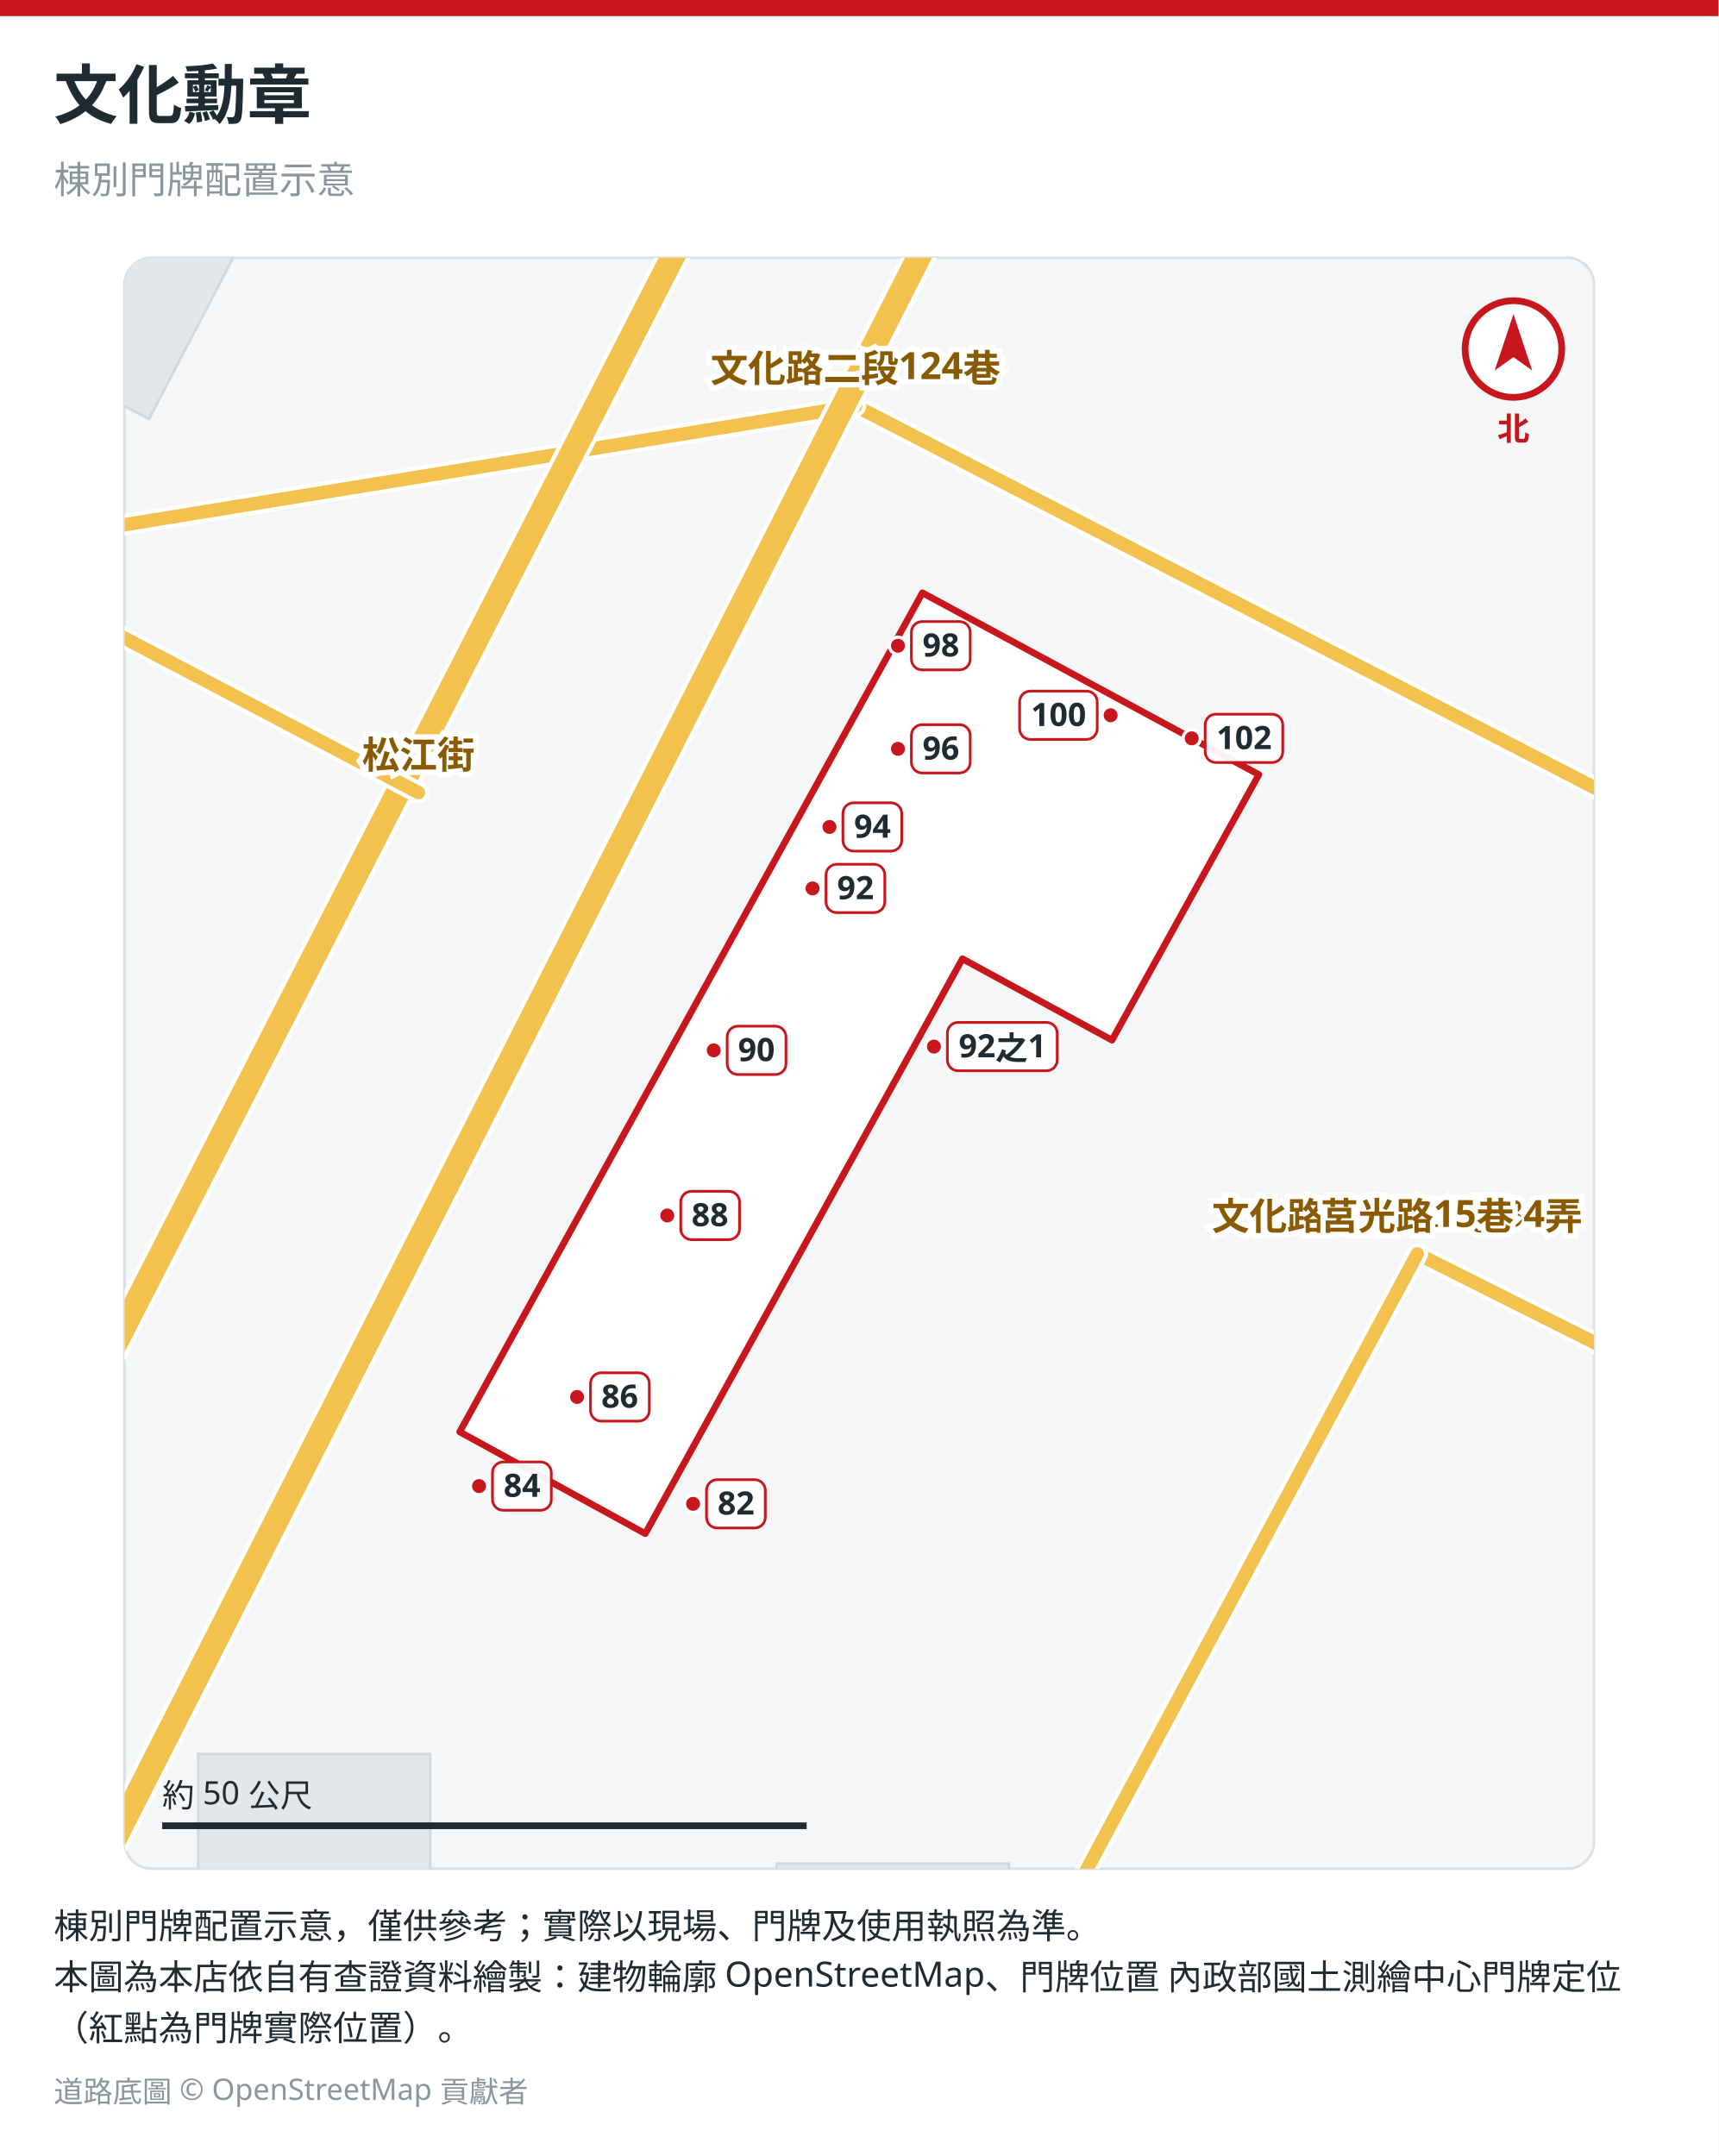
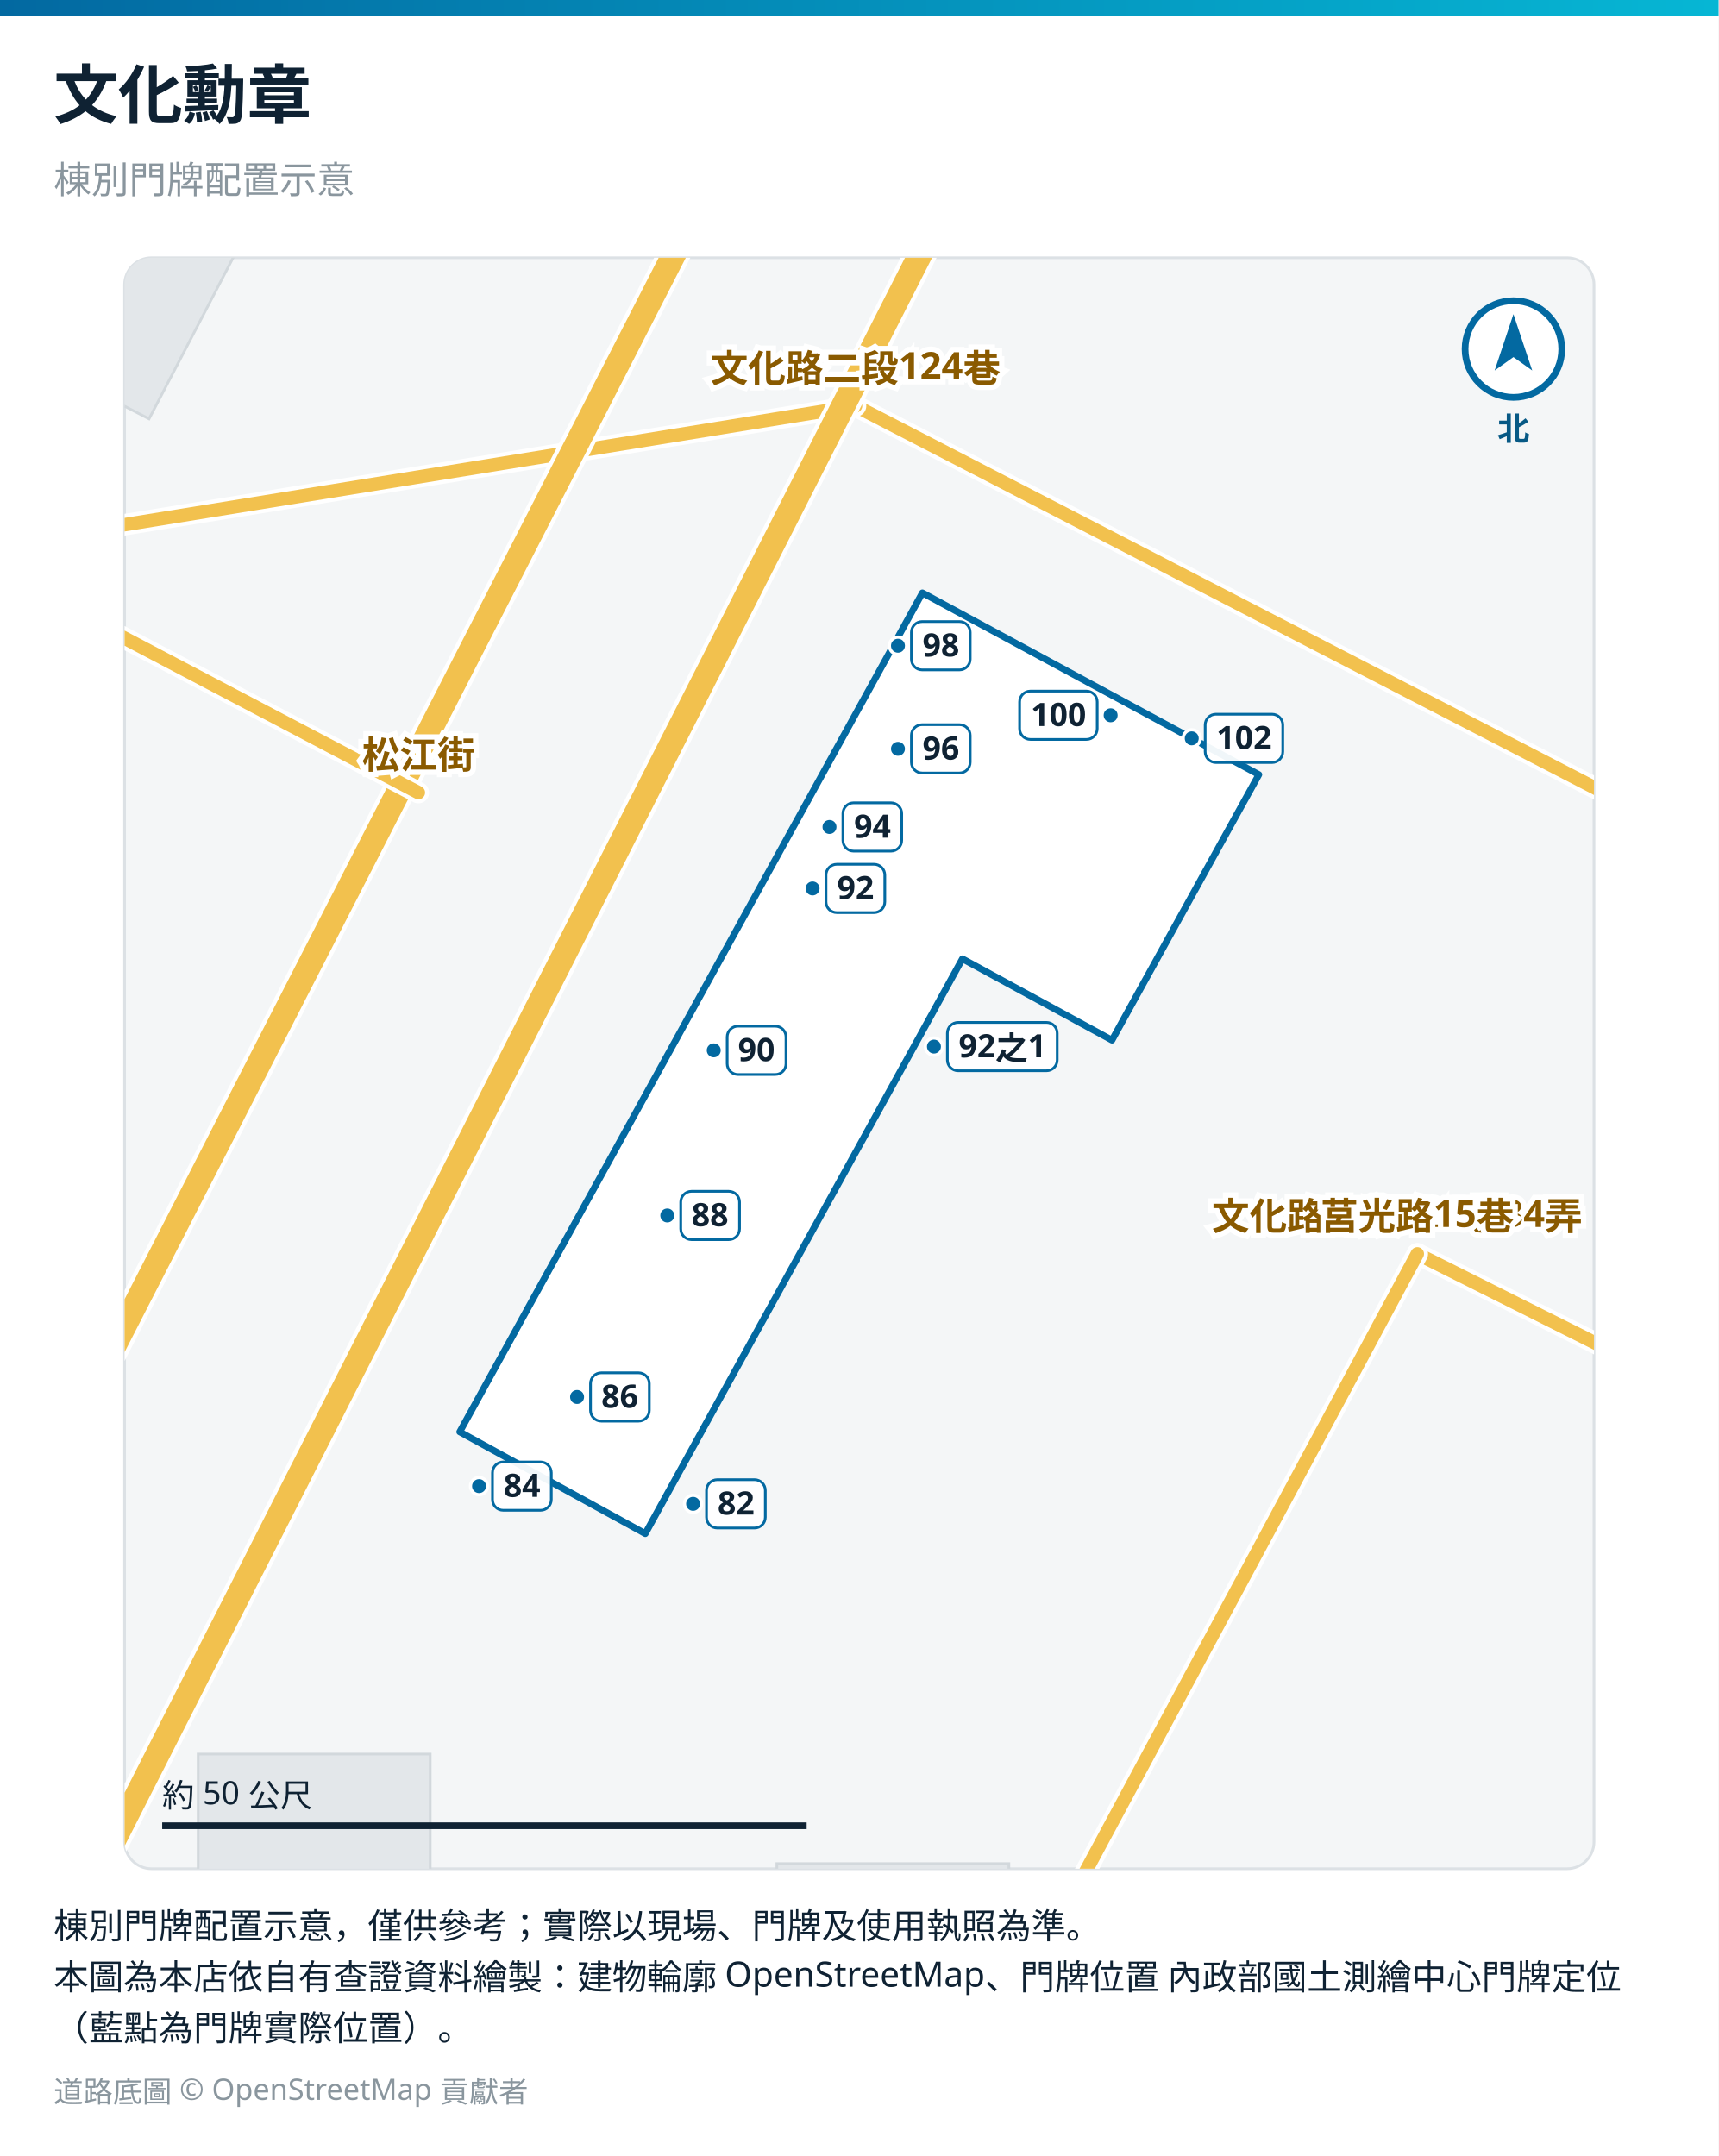
<svg xmlns="http://www.w3.org/2000/svg" viewBox="0 0 640 803" preserveAspectRatio="xMidYMin meet" style="width:100%;height:auto;max-width:1280px" font-family="Noto Sans TC, Microsoft JhengHei, PingFang TC, sans-serif">
+   <defs>
+     <linearGradient id="band" x1="0" x2="1" y1="0" y2="0">
+       <stop offset="0" stop-color="#0369A1" />
+       <stop offset="1" stop-color="#06B6D4" />
+     </linearGradient>
+   </defs>
  <rect width="100%" height="100%" fill="#FFFFFF" />
-   <rect width="100%" height="6" fill="#C8161D" />
-   <text x="20" y="44" font-size="24" font-weight="700" fill="#1F2B33">文化勳章</text>
+   <rect width="100%" height="6" fill="url(#band)" />
+   <text x="20" y="44" font-size="24" font-weight="700" fill="#0F2233">文化勳章</text>
  <text x="20" y="72" font-size="14" fill="#8A969E">棟別門牌配置示意</text>
  <defs>
    <clipPath id="c">
      <rect x="46.4" y="96.0" width="547.2" height="600.0" rx="10" />
    </clipPath>
  </defs>
  <rect x="46.4" y="96.0" width="547.2" height="600.0" rx="10" fill="#F4F6F7" stroke="#DCE1E5" />
  <g clip-path="url(#c)">
    <path d="M200.5,-33.6 L149.1,64.3 L113.1,45.6 L55.5,156.0 L-52.0,100.3 L-7.4,15.4 L15.7,27.4 L80.0,-95.5 Z" fill="#E3E7EA" stroke="#D2D8DC" stroke-width="1" />
    <path d="M321.0,925.9 L317.6,901.0 L353.6,840.0 L398.2,865.9 L352.2,945.1 Z" fill="#E3E7EA" stroke="#D2D8DC" stroke-width="1" />
    <path d="M141.4,836.2 L180.8,766.1 L219.7,787.2 L236.0,758.4 L315.7,802.6 L260.5,901.4 Z" fill="#E3E7EA" stroke="#D2D8DC" stroke-width="1" />
    <path d="M-229.6,-130.6 L-173.9,-156.0 L-142.2,-86.9 L-197.9,-61.9 Z" fill="#E3E7EA" stroke="#D2D8DC" stroke-width="1" />
    <path d="M871.5,53.3 L914.7,81.6 L815.8,229.0 L772.6,200.6 Z" fill="#E3E7EA" stroke="#D2D8DC" stroke-width="1" />
    <path d="M810.6,18.2 L853.8,47.0 L754.9,194.4 L711.7,165.6 Z" fill="#E3E7EA" stroke="#D2D8DC" stroke-width="1" />
    <path d="M-190.2,495.8 L-72.2,559.7 L-2.1,430.6 L-120.2,367.2 Z" fill="#E3E7EA" stroke="#D2D8DC" stroke-width="1" />
    <path d="M289.3,780.5 L375.7,780.5 L375.7,694.1 L289.3,694.1 Z" fill="#E3E7EA" stroke="#D2D8DC" stroke-width="1" />
    <path d="M73.8,739.7 L160.2,739.7 L160.2,653.3 L73.8,653.3 Z" fill="#E3E7EA" stroke="#D2D8DC" stroke-width="1" />
    <path d="M654.1,-2514.7 L453.0,-2423.0 L161.1,-2319.8 L9.9,-2221.9 L-54.9,-2145.6 L-147.0,-1968.0 L-284.3,-1586.4 L-338.6,-1371.8 L-376.5,-1122.2 L-383.2,-975.8 L-308.8,-331.7 L-256.0,-121.9 L-143.2,78.7 L-15.0,205.4" fill="none" stroke="#FFFFFF" stroke-width="8" stroke-linecap="round" stroke-linejoin="round" />
    <path d="M654.1,-2514.7 L453.0,-2423.0 L161.1,-2319.8 L9.9,-2221.9 L-54.9,-2145.6 L-147.0,-1968.0 L-284.3,-1586.4 L-338.6,-1371.8 L-376.5,-1122.2 L-383.2,-975.8 L-308.8,-331.7 L-256.0,-121.9 L-143.2,78.7 L-15.0,205.4" fill="none" stroke="#F2C14E" stroke-width="5" stroke-linecap="round" stroke-linejoin="round" />
    <path d="M-75.5,151.2 L-509.4,932.2" fill="none" stroke="#FFFFFF" stroke-width="8" stroke-linecap="round" stroke-linejoin="round" />
    <path d="M-75.5,151.2 L-509.4,932.2" fill="none" stroke="#F2C14E" stroke-width="5" stroke-linecap="round" stroke-linejoin="round" />
    <path d="M285.0,-647.0 L273.9,-601.4 L45.4,-146.4 L-22.7,-47.5 L-143.2,78.7" fill="none" stroke="#FFFFFF" stroke-width="8" stroke-linecap="round" stroke-linejoin="round" />
    <path d="M285.0,-647.0 L273.9,-601.4 L45.4,-146.4 L-22.7,-47.5 L-143.2,78.7" fill="none" stroke="#F2C14E" stroke-width="5" stroke-linecap="round" stroke-linejoin="round" />
    <path d="M-211.4,-42.7 L-903.5,314.4" fill="none" stroke="#FFFFFF" stroke-width="8" stroke-linecap="round" stroke-linejoin="round" />
    <path d="M-211.4,-42.7 L-903.5,314.4" fill="none" stroke="#F2C14E" stroke-width="5" stroke-linecap="round" stroke-linejoin="round" />
    <path d="M-416.8,1570.1 L-9.3,787.2" fill="none" stroke="#FFFFFF" stroke-width="12" stroke-linecap="round" stroke-linejoin="round" />
    <path d="M-416.8,1570.1 L-9.3,787.2" fill="none" stroke="#F2C14E" stroke-width="9" stroke-linecap="round" stroke-linejoin="round" />
    <path d="M1257.9,636.5 L318.6,151.2" fill="none" stroke="#FFFFFF" stroke-width="8" stroke-linecap="round" stroke-linejoin="round" />
    <path d="M1257.9,636.5 L318.6,151.2" fill="none" stroke="#F2C14E" stroke-width="5" stroke-linecap="round" stroke-linejoin="round" />
    <path d="M2326.9,1339.7 L1872.8,1354.1 L1391.4,1342.6 L867.2,1243.7 L568.2,1106.4 L-9.3,787.2" fill="none" stroke="#FFFFFF" stroke-width="8" stroke-linecap="round" stroke-linejoin="round" />
    <path d="M2326.9,1339.7 L1872.8,1354.1 L1391.4,1342.6 L867.2,1243.7 L568.2,1106.4 L-9.3,787.2" fill="none" stroke="#F2C14E" stroke-width="5" stroke-linecap="round" stroke-linejoin="round" />
    <path d="M-15.0,205.4 L318.6,151.2" fill="none" stroke="#FFFFFF" stroke-width="8" stroke-linecap="round" stroke-linejoin="round" />
    <path d="M-15.0,205.4 L318.6,151.2" fill="none" stroke="#F2C14E" stroke-width="5" stroke-linecap="round" stroke-linejoin="round" />
    <path d="M19.0,1475.5 L83.4,1272.0 L270.1,947.0" fill="none" stroke="#FFFFFF" stroke-width="8" stroke-linecap="round" stroke-linejoin="round" />
    <path d="M19.0,1475.5 L83.4,1272.0 L270.1,947.0" fill="none" stroke="#F2C14E" stroke-width="5" stroke-linecap="round" stroke-linejoin="round" />
    <path d="M831.2,617.3 L568.2,1106.4" fill="none" stroke="#FFFFFF" stroke-width="8" stroke-linecap="round" stroke-linejoin="round" />
    <path d="M831.2,617.3 L568.2,1106.4" fill="none" stroke="#F2C14E" stroke-width="5" stroke-linecap="round" stroke-linejoin="round" />
    <path d="M527.8,467.0 L975.2,691.2 L1054.4,534.2" fill="none" stroke="#FFFFFF" stroke-width="8" stroke-linecap="round" stroke-linejoin="round" />
    <path d="M527.8,467.0 L975.2,691.2 L1054.4,534.2" fill="none" stroke="#F2C14E" stroke-width="5" stroke-linecap="round" stroke-linejoin="round" />
    <path d="M611.4,-608.2 L-85.1,750.2" fill="none" stroke="#FFFFFF" stroke-width="12" stroke-linecap="round" stroke-linejoin="round" />
    <path d="M611.4,-608.2 L-85.1,750.2" fill="none" stroke="#F2C14E" stroke-width="9" stroke-linecap="round" stroke-linejoin="round" />
    <path d="M270.1,947.0 L527.8,467.0" fill="none" stroke="#FFFFFF" stroke-width="8" stroke-linecap="round" stroke-linejoin="round" />
    <path d="M270.1,947.0 L527.8,467.0" fill="none" stroke="#F2C14E" stroke-width="5" stroke-linecap="round" stroke-linejoin="round" />
    <path d="M-15.0,205.4 L155.8,295.2" fill="none" stroke="#FFFFFF" stroke-width="8" stroke-linecap="round" stroke-linejoin="round" />
    <path d="M-15.0,205.4 L155.8,295.2" fill="none" stroke="#F2C14E" stroke-width="5" stroke-linecap="round" stroke-linejoin="round" />
    <path d="M-85.1,750.2 L-377.9,1323.8" fill="none" stroke="#FFFFFF" stroke-width="12" stroke-linecap="round" stroke-linejoin="round" />
    <path d="M-85.1,750.2 L-377.9,1323.8" fill="none" stroke="#F2C14E" stroke-width="9" stroke-linecap="round" stroke-linejoin="round" />
    <path d="M-9.3,787.2 L-85.1,750.2" fill="none" stroke="#FFFFFF" stroke-width="8" stroke-linecap="round" stroke-linejoin="round" />
    <path d="M-9.3,787.2 L-85.1,750.2" fill="none" stroke="#F2C14E" stroke-width="5" stroke-linecap="round" stroke-linejoin="round" />
    <path d="M-9.3,787.2 L680.5,-569.8" fill="none" stroke="#FFFFFF" stroke-width="12" stroke-linecap="round" stroke-linejoin="round" />
    <path d="M-9.3,787.2 L680.5,-569.8" fill="none" stroke="#F2C14E" stroke-width="9" stroke-linecap="round" stroke-linejoin="round" />
-     <path d="M343.5,220.8 L468.8,288.5 L414.1,387.4 L358.4,357.1 L240.3,571.2 L171.2,533.3 Z" fill="#FFFFFF" stroke="#C8161D" stroke-width="2.5" stroke-linejoin="round" />
+     <path d="M343.5,220.8 L468.8,288.5 L414.1,387.4 L358.4,357.1 L240.3,571.2 L171.2,533.3 Z" fill="#FFFFFF" stroke="#0369A1" stroke-width="2.5" stroke-linejoin="round" />
  </g>
  <text x="318.6" y="142.2" font-size="14" font-weight="700" fill="#8A5A00" text-anchor="middle" stroke="#FFFFFF" stroke-width="4" paint-order="stroke">文化路二段124巷</text>
  <text x="520.3" y="458.0" font-size="14" font-weight="700" fill="#8A5A00" text-anchor="middle" stroke="#FFFFFF" stroke-width="4" paint-order="stroke">文化路二段124巷34弄</text>
  <text x="527.8" y="458.0" font-size="14" font-weight="700" fill="#8A5A00" text-anchor="middle" stroke="#FFFFFF" stroke-width="4" paint-order="stroke">莒光路15巷</text>
  <text x="155.8" y="286.2" font-size="14" font-weight="700" fill="#8A5A00" text-anchor="middle" stroke="#FFFFFF" stroke-width="4" paint-order="stroke">松江街</text>
-   <circle cx="178.4" cy="553.5" r="3.2" fill="#C8161D" stroke="#FFFFFF" stroke-width="1.2" />
-   <circle cx="214.9" cy="520.3" r="3.2" fill="#C8161D" stroke="#FFFFFF" stroke-width="1.2" />
-   <circle cx="248.5" cy="452.7" r="3.2" fill="#C8161D" stroke="#FFFFFF" stroke-width="1.2" />
-   <circle cx="258.1" cy="560.1" r="3.2" fill="#C8161D" stroke="#FFFFFF" stroke-width="1.2" />
-   <circle cx="265.8" cy="391.2" r="3.2" fill="#C8161D" stroke="#FFFFFF" stroke-width="1.2" />
-   <circle cx="302.6" cy="330.9" r="3.2" fill="#C8161D" stroke="#FFFFFF" stroke-width="1.2" />
-   <circle cx="308.9" cy="308.0" r="3.2" fill="#C8161D" stroke="#FFFFFF" stroke-width="1.2" />
-   <circle cx="334.4" cy="240.5" r="3.2" fill="#C8161D" stroke="#FFFFFF" stroke-width="1.2" />
-   <circle cx="334.4" cy="278.9" r="3.2" fill="#C8161D" stroke="#FFFFFF" stroke-width="1.2" />
-   <circle cx="347.8" cy="389.8" r="3.2" fill="#C8161D" stroke="#FFFFFF" stroke-width="1.2" />
-   <circle cx="413.6" cy="266.4" r="3.2" fill="#C8161D" stroke="#FFFFFF" stroke-width="1.2" />
-   <circle cx="443.8" cy="275.0" r="3.2" fill="#C8161D" stroke="#FFFFFF" stroke-width="1.2" />
-   <rect x="183.4" y="544.5" width="21.9" height="18.0" rx="4" fill="#FFFFFF" fill-opacity="0.94" stroke="#C8161D" stroke-width="1" />
-   <text x="194.4" y="557.5" font-size="12" font-weight="700" fill="#1F2B33" text-anchor="middle">84</text>
-   <rect x="219.9" y="511.3" width="21.9" height="18.0" rx="4" fill="#FFFFFF" fill-opacity="0.94" stroke="#C8161D" stroke-width="1" />
-   <text x="230.8" y="524.3" font-size="12" font-weight="700" fill="#1F2B33" text-anchor="middle">86</text>
-   <rect x="253.5" y="443.7" width="21.9" height="18.0" rx="4" fill="#FFFFFF" fill-opacity="0.94" stroke="#C8161D" stroke-width="1" />
-   <text x="264.4" y="456.7" font-size="12" font-weight="700" fill="#1F2B33" text-anchor="middle">88</text>
-   <rect x="263.1" y="551.1" width="21.9" height="18.0" rx="4" fill="#FFFFFF" fill-opacity="0.94" stroke="#C8161D" stroke-width="1" />
-   <text x="274.1" y="564.1" font-size="12" font-weight="700" fill="#1F2B33" text-anchor="middle">82</text>
-   <rect x="270.8" y="382.2" width="21.9" height="18.0" rx="4" fill="#FFFFFF" fill-opacity="0.94" stroke="#C8161D" stroke-width="1" />
-   <text x="281.7" y="395.2" font-size="12" font-weight="700" fill="#1F2B33" text-anchor="middle">90</text>
-   <rect x="307.6" y="321.9" width="21.9" height="18.0" rx="4" fill="#FFFFFF" fill-opacity="0.94" stroke="#C8161D" stroke-width="1" />
-   <text x="318.6" y="334.9" font-size="12" font-weight="700" fill="#1F2B33" text-anchor="middle">92</text>
-   <rect x="313.9" y="299.0" width="21.9" height="18.0" rx="4" fill="#FFFFFF" fill-opacity="0.94" stroke="#C8161D" stroke-width="1" />
-   <text x="324.9" y="312.0" font-size="12" font-weight="700" fill="#1F2B33" text-anchor="middle">94</text>
-   <rect x="339.4" y="231.5" width="21.9" height="18.0" rx="4" fill="#FFFFFF" fill-opacity="0.94" stroke="#C8161D" stroke-width="1" />
-   <text x="350.4" y="244.5" font-size="12" font-weight="700" fill="#1F2B33" text-anchor="middle">98</text>
-   <rect x="339.4" y="269.9" width="21.9" height="18.0" rx="4" fill="#FFFFFF" fill-opacity="0.94" stroke="#C8161D" stroke-width="1" />
-   <text x="350.4" y="282.9" font-size="12" font-weight="700" fill="#1F2B33" text-anchor="middle">96</text>
-   <rect x="352.8" y="380.8" width="40.9" height="18.0" rx="4" fill="#FFFFFF" fill-opacity="0.94" stroke="#C8161D" stroke-width="1" />
-   <text x="373.3" y="393.8" font-size="12" font-weight="700" fill="#1F2B33" text-anchor="middle">92之1</text>
-   <rect x="379.7" y="257.4" width="28.9" height="18.0" rx="4" fill="#FFFFFF" fill-opacity="0.94" stroke="#C8161D" stroke-width="1" />
-   <text x="394.2" y="270.4" font-size="12" font-weight="700" fill="#1F2B33" text-anchor="middle">100</text>
-   <rect x="448.8" y="266.0" width="28.9" height="18.0" rx="4" fill="#FFFFFF" fill-opacity="0.94" stroke="#C8161D" stroke-width="1" />
-   <text x="463.3" y="279.0" font-size="12" font-weight="700" fill="#1F2B33" text-anchor="middle">102</text>
-   <circle cx="563.6" cy="130.0" r="18" fill="#FFFFFF" stroke="#C8161D" stroke-width="2.5" />
-   <path d="M563.6,117.0 L570.6,138.0 L563.6,133.0 L556.6,138.0 Z" fill="#C8161D" />
-   <text x="563.6" y="164.0" font-size="12" font-weight="700" fill="#C8161D" text-anchor="middle">北</text>
-   <line x1="60.4" y1="680.0" x2="300.4" y2="680.0" stroke="#1F2B33" stroke-width="2.5" />
-   <text x="60.4" y="673.0" font-size="12" fill="#1F2B33">約 50 公尺</text>
-   <text x="20" y="722.0" font-size="13" fill="#1F2B33">棟別門牌配置示意，僅供參考；實際以現場、門牌及使用執照為準。</text>
-   <text x="20" y="741.0" font-size="13" fill="#1F2B33">本圖為本店依自有查證資料繪製：建物輪廓 OpenStreetMap、門牌位置 內政部國土測繪中心門牌定位</text>
-   <text x="20" y="760.0" font-size="13" fill="#1F2B33">（紅點為門牌實際位置）。</text>
+   <circle cx="178.4" cy="553.5" r="3.2" fill="#0369A1" stroke="#FFFFFF" stroke-width="1.2" />
+   <circle cx="214.9" cy="520.3" r="3.2" fill="#0369A1" stroke="#FFFFFF" stroke-width="1.2" />
+   <circle cx="248.5" cy="452.7" r="3.2" fill="#0369A1" stroke="#FFFFFF" stroke-width="1.2" />
+   <circle cx="258.1" cy="560.1" r="3.2" fill="#0369A1" stroke="#FFFFFF" stroke-width="1.2" />
+   <circle cx="265.8" cy="391.2" r="3.2" fill="#0369A1" stroke="#FFFFFF" stroke-width="1.2" />
+   <circle cx="302.6" cy="330.9" r="3.2" fill="#0369A1" stroke="#FFFFFF" stroke-width="1.2" />
+   <circle cx="308.9" cy="308.0" r="3.2" fill="#0369A1" stroke="#FFFFFF" stroke-width="1.2" />
+   <circle cx="334.4" cy="240.5" r="3.2" fill="#0369A1" stroke="#FFFFFF" stroke-width="1.2" />
+   <circle cx="334.4" cy="278.9" r="3.2" fill="#0369A1" stroke="#FFFFFF" stroke-width="1.2" />
+   <circle cx="347.8" cy="389.8" r="3.2" fill="#0369A1" stroke="#FFFFFF" stroke-width="1.2" />
+   <circle cx="413.6" cy="266.4" r="3.2" fill="#0369A1" stroke="#FFFFFF" stroke-width="1.2" />
+   <circle cx="443.8" cy="275.0" r="3.2" fill="#0369A1" stroke="#FFFFFF" stroke-width="1.2" />
+   <rect x="183.4" y="544.5" width="21.9" height="18.0" rx="4" fill="#FFFFFF" fill-opacity="0.94" stroke="#0369A1" stroke-width="1" />
+   <text x="194.4" y="557.5" font-size="12" font-weight="700" fill="#0F2233" text-anchor="middle">84</text>
+   <rect x="219.9" y="511.3" width="21.9" height="18.0" rx="4" fill="#FFFFFF" fill-opacity="0.94" stroke="#0369A1" stroke-width="1" />
+   <text x="230.8" y="524.3" font-size="12" font-weight="700" fill="#0F2233" text-anchor="middle">86</text>
+   <rect x="253.5" y="443.7" width="21.9" height="18.0" rx="4" fill="#FFFFFF" fill-opacity="0.94" stroke="#0369A1" stroke-width="1" />
+   <text x="264.4" y="456.7" font-size="12" font-weight="700" fill="#0F2233" text-anchor="middle">88</text>
+   <rect x="263.1" y="551.1" width="21.9" height="18.0" rx="4" fill="#FFFFFF" fill-opacity="0.94" stroke="#0369A1" stroke-width="1" />
+   <text x="274.1" y="564.1" font-size="12" font-weight="700" fill="#0F2233" text-anchor="middle">82</text>
+   <rect x="270.8" y="382.2" width="21.9" height="18.0" rx="4" fill="#FFFFFF" fill-opacity="0.94" stroke="#0369A1" stroke-width="1" />
+   <text x="281.7" y="395.2" font-size="12" font-weight="700" fill="#0F2233" text-anchor="middle">90</text>
+   <rect x="307.6" y="321.9" width="21.9" height="18.0" rx="4" fill="#FFFFFF" fill-opacity="0.94" stroke="#0369A1" stroke-width="1" />
+   <text x="318.6" y="334.9" font-size="12" font-weight="700" fill="#0F2233" text-anchor="middle">92</text>
+   <rect x="313.9" y="299.0" width="21.9" height="18.0" rx="4" fill="#FFFFFF" fill-opacity="0.94" stroke="#0369A1" stroke-width="1" />
+   <text x="324.9" y="312.0" font-size="12" font-weight="700" fill="#0F2233" text-anchor="middle">94</text>
+   <rect x="339.4" y="231.5" width="21.9" height="18.0" rx="4" fill="#FFFFFF" fill-opacity="0.94" stroke="#0369A1" stroke-width="1" />
+   <text x="350.4" y="244.5" font-size="12" font-weight="700" fill="#0F2233" text-anchor="middle">98</text>
+   <rect x="339.4" y="269.9" width="21.9" height="18.0" rx="4" fill="#FFFFFF" fill-opacity="0.94" stroke="#0369A1" stroke-width="1" />
+   <text x="350.4" y="282.9" font-size="12" font-weight="700" fill="#0F2233" text-anchor="middle">96</text>
+   <rect x="352.8" y="380.8" width="40.9" height="18.0" rx="4" fill="#FFFFFF" fill-opacity="0.94" stroke="#0369A1" stroke-width="1" />
+   <text x="373.3" y="393.8" font-size="12" font-weight="700" fill="#0F2233" text-anchor="middle">92之1</text>
+   <rect x="379.7" y="257.4" width="28.9" height="18.0" rx="4" fill="#FFFFFF" fill-opacity="0.94" stroke="#0369A1" stroke-width="1" />
+   <text x="394.2" y="270.4" font-size="12" font-weight="700" fill="#0F2233" text-anchor="middle">100</text>
+   <rect x="448.8" y="266.0" width="28.9" height="18.0" rx="4" fill="#FFFFFF" fill-opacity="0.94" stroke="#0369A1" stroke-width="1" />
+   <text x="463.3" y="279.0" font-size="12" font-weight="700" fill="#0F2233" text-anchor="middle">102</text>
+   <circle cx="563.6" cy="130.0" r="18" fill="#FFFFFF" stroke="#0369A1" stroke-width="2.5" />
+   <path d="M563.6,117.0 L570.6,138.0 L563.6,133.0 L556.6,138.0 Z" fill="#0369A1" />
+   <text x="563.6" y="164.0" font-size="12" font-weight="700" fill="#075985" text-anchor="middle">北</text>
+   <line x1="60.4" y1="680.0" x2="300.4" y2="680.0" stroke="#0F2233" stroke-width="2.5" />
+   <text x="60.4" y="673.0" font-size="12" fill="#0F2233">約 50 公尺</text>
+   <text x="20" y="722.0" font-size="13" fill="#0F2233">棟別門牌配置示意，僅供參考；實際以現場、門牌及使用執照為準。</text>
+   <text x="20" y="741.0" font-size="13" fill="#0F2233">本圖為本店依自有查證資料繪製：建物輪廓 OpenStreetMap、門牌位置 內政部國土測繪中心門牌定位</text>
+   <text x="20" y="760.0" font-size="13" fill="#0F2233">（藍點為門牌實際位置）。</text>
  <text x="20" y="783.0" font-size="11" fill="#8A969E">道路底圖 © OpenStreetMap 貢獻者</text>
</svg>
